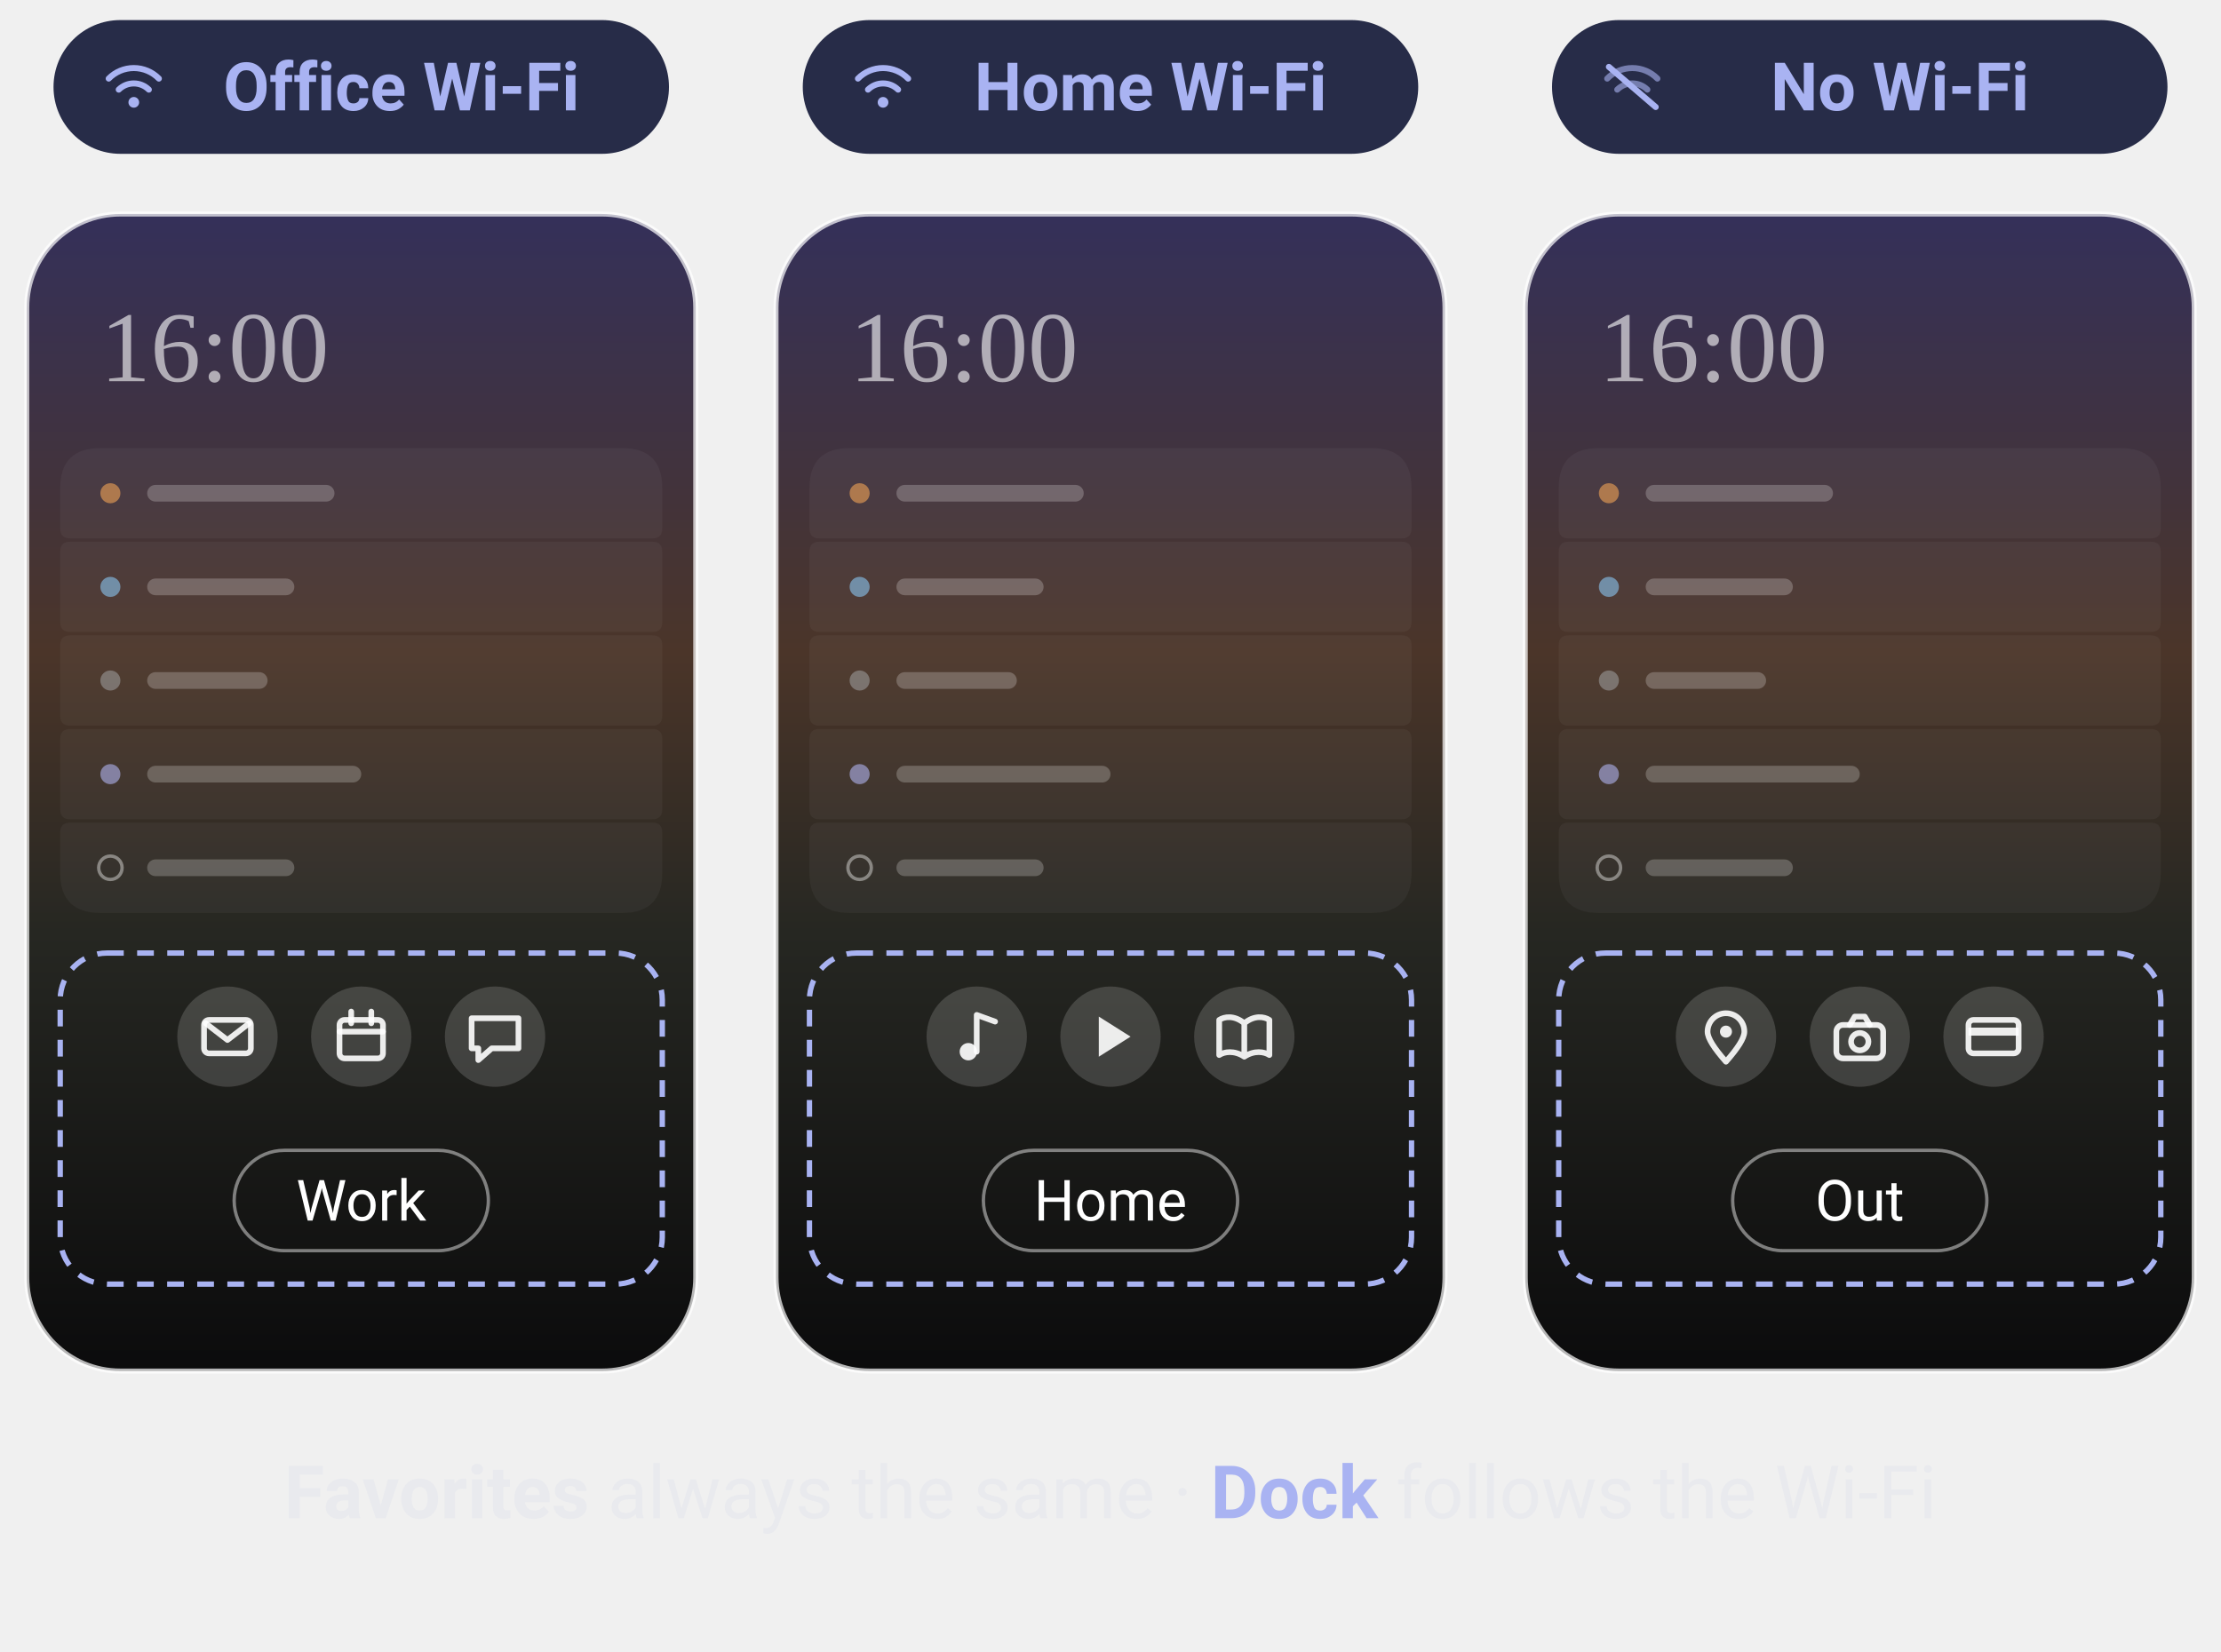
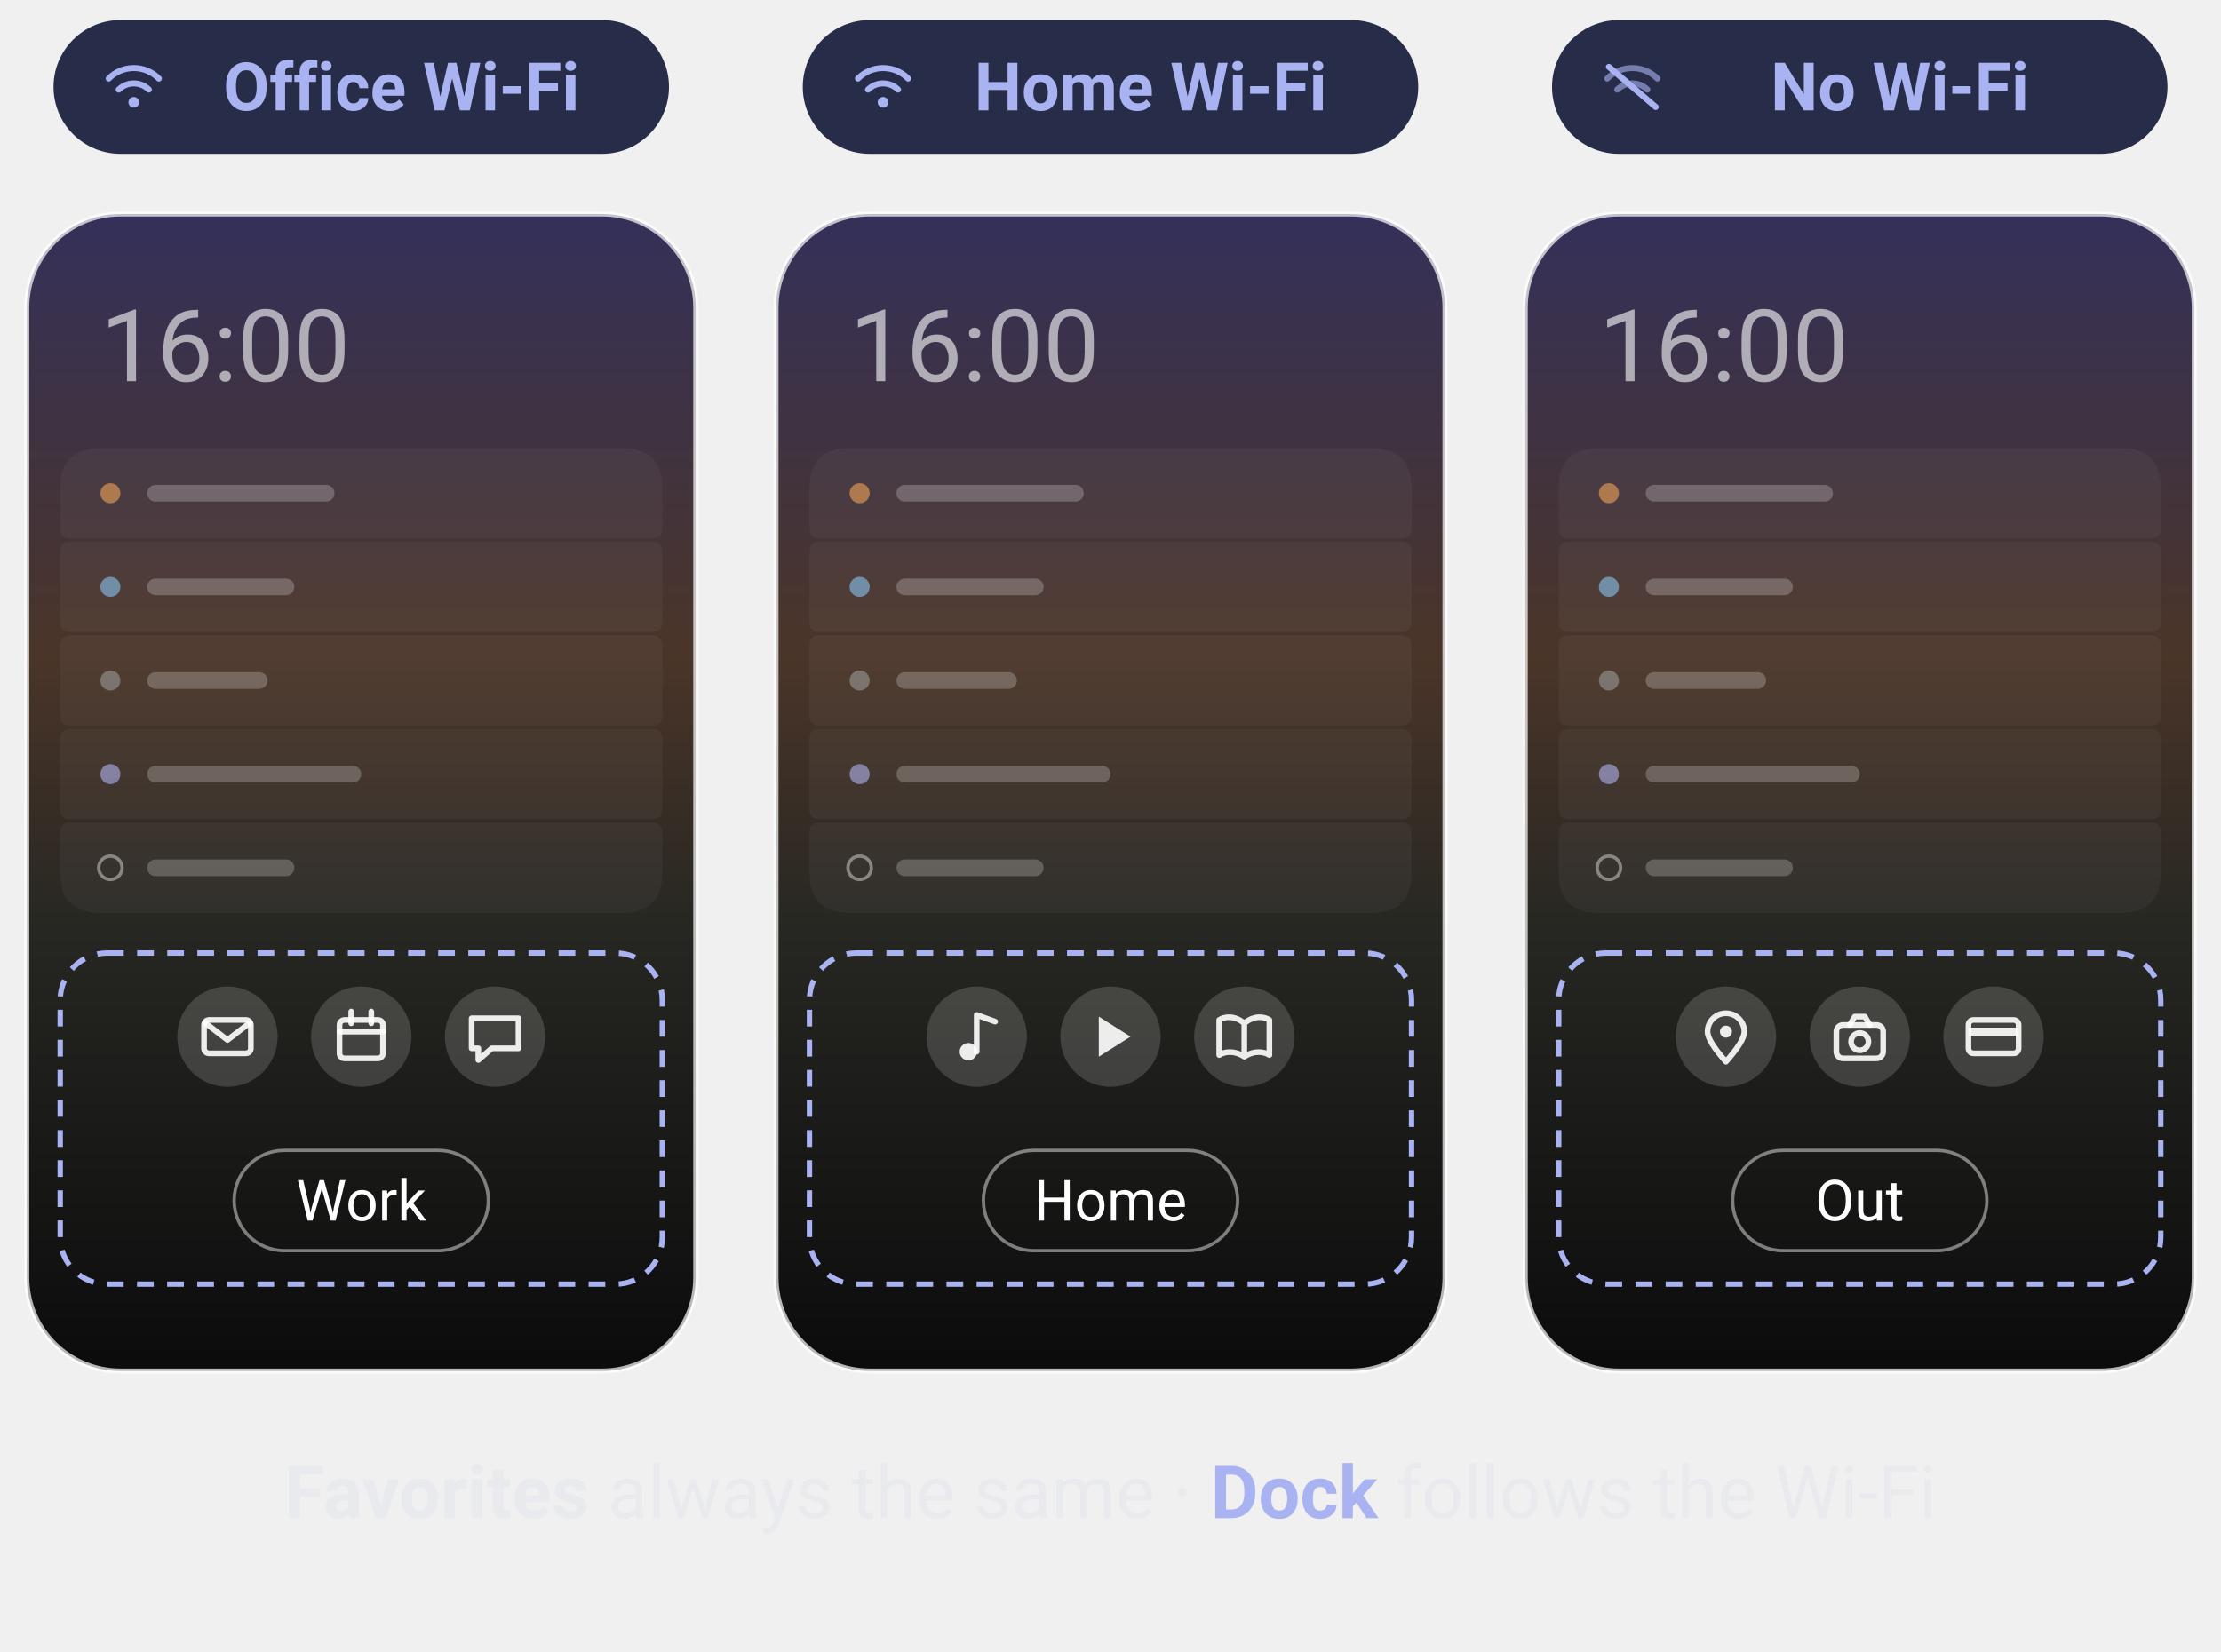
<svg xmlns="http://www.w3.org/2000/svg" width="664" height="494" viewBox="0 0 664 494" role="img" aria-label="Same favorites in every profile; only the dock changes with the Wi-Fi network">
  <defs>
    <linearGradient id="wall" x1="0" y1="0" x2="0" y2="1">
      <stop offset="0" stop-color="#34305A" />
      <stop offset=".38" stop-color="#4B3529" />
      <stop offset=".62" stop-color="#262722" />
      <stop offset="1" stop-color="#0B0B0C" />
    </linearGradient>
  </defs>
-   <style>text { font-family: -apple-system, BlinkMacSystemFont, 'Segoe UI', Roboto, Helvetica, Arial, sans-serif; } .t { font-size: 22px; fill: #E9EAEE; text-anchor: middle; } .pill { font-size: 17px; fill: #fff; text-anchor: middle; } .chip { font-size: 20px; font-weight: 600; fill: #A9B3F2; text-anchor: middle; } .clock { font-family: Georgia, 'Times New Roman', serif; font-size: 30px; fill: #fff; }</style>
+   <style>text { font-family: -apple-system, BlinkMacSystemFont, 'Segoe UI', Roboto, Helvetica, Arial, sans-serif; } .t { font-size: 22px; fill: #E9EAEE; text-anchor: middle; } .pill { font-size: 17px; fill: #fff; text-anchor: middle; } .chip { font-size: 20px; font-weight: 600; fill: #A9B3F2; text-anchor: middle; } .clock { font-size: 30px; fill: #fff; }</style>
  <rect x="8" y="64" width="200" height="346" rx="28" fill="url(#wall)" stroke="rgba(255,255,255,0.7)" stroke-width="1.5" />
  <g opacity="0.6">
    <text x="30" y="114" class="clock">16:00</text>
    <path d="M30 134 H186 Q198 134 198 146 V158 Q198 161 195 161 H21 Q18 161 18 158 V146 Q18 134 30 134 Z" fill="rgba(255,255,255,0.07)" />
    <circle cx="33" cy="147.5" r="3" fill="#F5A85A" />
    <rect x="44" y="145" width="56" height="5" rx="2.5" fill="rgba(255,255,255,0.38)" />
    <path d="M21 162 H195 Q198 162 198 165 V186 Q198 189 195 189 H21 Q18 189 18 186 V165 Q18 162 21 162 Z" fill="rgba(255,255,255,0.07)" />
    <circle cx="33" cy="175.5" r="3" fill="#8EC9F5" />
    <rect x="44" y="173" width="44" height="5" rx="2.5" fill="rgba(255,255,255,0.38)" />
    <path d="M21 190 H195 Q198 190 198 193 V214 Q198 217 195 217 H21 Q18 217 18 214 V193 Q18 190 21 190 Z" fill="rgba(255,255,255,0.07)" />
    <circle cx="33" cy="203.5" r="3" fill="#9E9E9E" />
    <rect x="44" y="201" width="36" height="5" rx="2.5" fill="rgba(255,255,255,0.38)" />
    <path d="M21 218 H195 Q198 218 198 221 V242 Q198 245 195 245 H21 Q18 245 18 242 V221 Q18 218 21 218 Z" fill="rgba(255,255,255,0.07)" />
    <circle cx="33" cy="231.5" r="3" fill="#B4B8F5" />
    <rect x="44" y="229" width="64" height="5" rx="2.5" fill="rgba(255,255,255,0.38)" />
    <path d="M21 246 H195 Q198 246 198 249 V261 Q198 273 186 273 H30 Q18 273 18 261 V249 Q18 246 21 246 Z" fill="rgba(255,255,255,0.07)" />
    <circle cx="33" cy="259.5" r="3.5" fill="none" stroke="rgba(255,255,255,0.7)" stroke-width="1" />
    <rect x="44" y="257" width="44" height="5" rx="2.5" fill="rgba(255,255,255,0.38)" />
  </g>
  <circle cx="68" cy="310" r="15" fill="rgba(255,255,255,0.16)" />
  <g transform="translate(68 310)">
    <rect x="-7" y="-5" width="14" height="10" rx="1.5" fill="none" stroke="rgba(255,255,255,0.9)" stroke-width="1.7" stroke-linecap="round" stroke-linejoin="round" />
    <path d="M-6.5 -4 L0 1 L6.5 -4" fill="none" stroke="rgba(255,255,255,0.9)" stroke-width="1.7" stroke-linecap="round" stroke-linejoin="round" />
  </g>
  <circle cx="108" cy="310" r="15" fill="rgba(255,255,255,0.16)" />
  <g transform="translate(108 310)">
    <rect x="-6.5" y="-5" width="13" height="11.5" rx="1.5" fill="none" stroke="rgba(255,255,255,0.9)" stroke-width="1.7" stroke-linecap="round" stroke-linejoin="round" />
    <path d="M-6.5 -1.5 H6.5 M-3 -7.5 V-4 M3 -7.5 V-4" fill="none" stroke="rgba(255,255,255,0.9)" stroke-width="1.7" stroke-linecap="round" stroke-linejoin="round" />
  </g>
  <circle cx="148" cy="310" r="15" fill="rgba(255,255,255,0.16)" />
  <g transform="translate(148 310)">
    <path d="M-7 -5.5 H7 V3.5 H-1 L-5 7 V3.5 H-7 Z" fill="none" stroke="rgba(255,255,255,0.9)" stroke-width="1.7" stroke-linecap="round" stroke-linejoin="round" />
  </g>
  <rect x="18" y="285" width="180" height="99" rx="14" fill="none" stroke="#A9B3F2" stroke-width="1.6" stroke-dasharray="5 4" />
  <rect x="70" y="344" width="76" height="30" rx="15" fill="none" stroke="rgba(255,255,255,0.45)" stroke-width="1" />
  <text x="108" y="365" class="pill">Work</text>
  <rect x="16" y="6" width="184" height="40" rx="20" fill="#272C48" />
  <g fill="none" stroke="#A9B3F2" stroke-width="1.8" stroke-linecap="round" opacity="1">
    <path d="M32.5 23.5 a10.5 10.5 0 0 1 15 0" />
    <path d="M35.5 26.8 a6.4 6.4 0 0 1 9 0" />
  </g>
  <circle cx="40" cy="30.6" r="1.6" fill="#A9B3F2" />
  <text x="120" y="33" class="chip">Office Wi-Fi</text>
  <rect x="232" y="64" width="200" height="346" rx="28" fill="url(#wall)" stroke="rgba(255,255,255,0.7)" stroke-width="1.5" />
  <g opacity="0.6">
    <text x="254" y="114" class="clock">16:00</text>
    <path d="M254 134 H410 Q422 134 422 146 V158 Q422 161 419 161 H245 Q242 161 242 158 V146 Q242 134 254 134 Z" fill="rgba(255,255,255,0.07)" />
    <circle cx="257" cy="147.5" r="3" fill="#F5A85A" />
    <rect x="268" y="145" width="56" height="5" rx="2.5" fill="rgba(255,255,255,0.38)" />
    <path d="M245 162 H419 Q422 162 422 165 V186 Q422 189 419 189 H245 Q242 189 242 186 V165 Q242 162 245 162 Z" fill="rgba(255,255,255,0.07)" />
    <circle cx="257" cy="175.5" r="3" fill="#8EC9F5" />
    <rect x="268" y="173" width="44" height="5" rx="2.5" fill="rgba(255,255,255,0.38)" />
    <path d="M245 190 H419 Q422 190 422 193 V214 Q422 217 419 217 H245 Q242 217 242 214 V193 Q242 190 245 190 Z" fill="rgba(255,255,255,0.07)" />
    <circle cx="257" cy="203.5" r="3" fill="#9E9E9E" />
    <rect x="268" y="201" width="36" height="5" rx="2.5" fill="rgba(255,255,255,0.38)" />
    <path d="M245 218 H419 Q422 218 422 221 V242 Q422 245 419 245 H245 Q242 245 242 242 V221 Q242 218 245 218 Z" fill="rgba(255,255,255,0.07)" />
    <circle cx="257" cy="231.5" r="3" fill="#B4B8F5" />
    <rect x="268" y="229" width="64" height="5" rx="2.5" fill="rgba(255,255,255,0.38)" />
    <path d="M245 246 H419 Q422 246 422 249 V261 Q422 273 410 273 H254 Q242 273 242 261 V249 Q242 246 245 246 Z" fill="rgba(255,255,255,0.07)" />
    <circle cx="257" cy="259.5" r="3.5" fill="none" stroke="rgba(255,255,255,0.7)" stroke-width="1" />
    <rect x="268" y="257" width="44" height="5" rx="2.5" fill="rgba(255,255,255,0.38)" />
  </g>
  <circle cx="292" cy="310" r="15" fill="rgba(255,255,255,0.16)" />
  <g transform="translate(292 310)">
    <circle cx="-2.5" cy="4.5" r="2.6" fill="rgba(255,255,255,0.9)" />
    <path d="M0 4.5 V-6.5 L5.5 -4.5" fill="none" stroke="rgba(255,255,255,0.9)" stroke-width="1.7" stroke-linecap="round" stroke-linejoin="round" />
  </g>
  <circle cx="332" cy="310" r="15" fill="rgba(255,255,255,0.16)" />
  <g transform="translate(332 310)">
    <path d="M-3.5 -6 L6 0 L-3.5 6 Z" fill="rgba(255,255,255,0.9)" />
  </g>
  <circle cx="372" cy="310" r="15" fill="rgba(255,255,255,0.16)" />
  <g transform="translate(372 310)">
    <path d="M0 -4 C-3 -6.5 -6 -6 -7.5 -5 V5.5 C-6 4.5 -3 4 0 6 C3 4 6 4.5 7.5 5.5 V-5 C6 -6 3 -6.5 0 -4 Z M0 -4 V6" fill="none" stroke="rgba(255,255,255,0.9)" stroke-width="1.7" stroke-linecap="round" stroke-linejoin="round" />
  </g>
  <rect x="242" y="285" width="180" height="99" rx="14" fill="none" stroke="#A9B3F2" stroke-width="1.6" stroke-dasharray="5 4" />
  <rect x="294" y="344" width="76" height="30" rx="15" fill="none" stroke="rgba(255,255,255,0.45)" stroke-width="1" />
  <text x="332" y="365" class="pill">Home</text>
  <rect x="240" y="6" width="184" height="40" rx="20" fill="#272C48" />
  <g fill="none" stroke="#A9B3F2" stroke-width="1.8" stroke-linecap="round" opacity="1">
    <path d="M256.5 23.5 a10.5 10.5 0 0 1 15 0" />
    <path d="M259.5 26.8 a6.4 6.4 0 0 1 9 0" />
  </g>
  <circle cx="264" cy="30.6" r="1.6" fill="#A9B3F2" />
  <text x="344" y="33" class="chip">Home Wi-Fi</text>
  <rect x="456" y="64" width="200" height="346" rx="28" fill="url(#wall)" stroke="rgba(255,255,255,0.7)" stroke-width="1.5" />
  <g opacity="0.6">
    <text x="478" y="114" class="clock">16:00</text>
    <path d="M478 134 H634 Q646 134 646 146 V158 Q646 161 643 161 H469 Q466 161 466 158 V146 Q466 134 478 134 Z" fill="rgba(255,255,255,0.07)" />
    <circle cx="481" cy="147.5" r="3" fill="#F5A85A" />
    <rect x="492" y="145" width="56" height="5" rx="2.5" fill="rgba(255,255,255,0.38)" />
    <path d="M469 162 H643 Q646 162 646 165 V186 Q646 189 643 189 H469 Q466 189 466 186 V165 Q466 162 469 162 Z" fill="rgba(255,255,255,0.07)" />
    <circle cx="481" cy="175.5" r="3" fill="#8EC9F5" />
    <rect x="492" y="173" width="44" height="5" rx="2.5" fill="rgba(255,255,255,0.38)" />
    <path d="M469 190 H643 Q646 190 646 193 V214 Q646 217 643 217 H469 Q466 217 466 214 V193 Q466 190 469 190 Z" fill="rgba(255,255,255,0.07)" />
    <circle cx="481" cy="203.5" r="3" fill="#9E9E9E" />
    <rect x="492" y="201" width="36" height="5" rx="2.5" fill="rgba(255,255,255,0.38)" />
    <path d="M469 218 H643 Q646 218 646 221 V242 Q646 245 643 245 H469 Q466 245 466 242 V221 Q466 218 469 218 Z" fill="rgba(255,255,255,0.07)" />
    <circle cx="481" cy="231.5" r="3" fill="#B4B8F5" />
    <rect x="492" y="229" width="64" height="5" rx="2.5" fill="rgba(255,255,255,0.38)" />
    <path d="M469 246 H643 Q646 246 646 249 V261 Q646 273 634 273 H478 Q466 273 466 261 V249 Q466 246 469 246 Z" fill="rgba(255,255,255,0.07)" />
    <circle cx="481" cy="259.5" r="3.5" fill="none" stroke="rgba(255,255,255,0.7)" stroke-width="1" />
    <rect x="492" y="257" width="44" height="5" rx="2.5" fill="rgba(255,255,255,0.38)" />
  </g>
  <circle cx="516" cy="310" r="15" fill="rgba(255,255,255,0.16)" />
  <g transform="translate(516 310)">
    <path d="M0 7.5 C-3.5 3.5 -5.5 0.5 -5.5 -1.5 A5.5 5.5 0 0 1 5.5 -1.5 C5.5 0.5 3.5 3.5 0 7.5 Z" fill="none" stroke="rgba(255,255,255,0.9)" stroke-width="1.7" stroke-linecap="round" stroke-linejoin="round" />
    <circle cx="0" cy="-1.5" r="1.8" fill="rgba(255,255,255,0.9)" />
  </g>
  <circle cx="556" cy="310" r="15" fill="rgba(255,255,255,0.16)" />
  <g transform="translate(556 310)">
    <rect x="-7" y="-3.5" width="14" height="10" rx="2" fill="none" stroke="rgba(255,255,255,0.9)" stroke-width="1.7" stroke-linecap="round" stroke-linejoin="round" />
    <path d="M-3 -3.5 L-1.5 -6 H1.5 L3 -3.5" fill="none" stroke="rgba(255,255,255,0.9)" stroke-width="1.7" stroke-linecap="round" stroke-linejoin="round" />
    <circle cx="0" cy="1.5" r="2.6" fill="none" stroke="rgba(255,255,255,0.9)" stroke-width="1.7" stroke-linecap="round" stroke-linejoin="round" />
  </g>
  <circle cx="596" cy="310" r="15" fill="rgba(255,255,255,0.16)" />
  <g transform="translate(596 310)">
    <rect x="-7.5" y="-5" width="15" height="10" rx="1.5" fill="none" stroke="rgba(255,255,255,0.9)" stroke-width="1.7" stroke-linecap="round" stroke-linejoin="round" />
    <path d="M-7.5 -1.5 H7.5" fill="none" stroke="rgba(255,255,255,0.9)" stroke-width="2.4" />
  </g>
  <rect x="466" y="285" width="180" height="99" rx="14" fill="none" stroke="#A9B3F2" stroke-width="1.6" stroke-dasharray="5 4" />
  <rect x="518" y="344" width="76" height="30" rx="15" fill="none" stroke="rgba(255,255,255,0.45)" stroke-width="1" />
  <text x="556" y="365" class="pill">Out</text>
  <rect x="464" y="6" width="184" height="40" rx="20" fill="#272C48" />
  <g fill="none" stroke="#A9B3F2" stroke-width="1.8" stroke-linecap="round" opacity="0.6">
    <path d="M480.5 23.5 a10.5 10.5 0 0 1 15 0" />
    <path d="M483.5 26.8 a6.4 6.4 0 0 1 9 0" />
  </g>
  <path d="M481 20 L495 32" stroke="#A9B3F2" stroke-width="1.8" stroke-linecap="round" />
  <text x="568" y="33" class="chip">No Wi-Fi</text>
  <text x="332" y="454" class="t">
    <tspan font-weight="600">Favorites</tspan> always the same · <tspan font-weight="600" fill="#A9B3F2">Dock</tspan> follows the Wi-Fi</text>
</svg>
